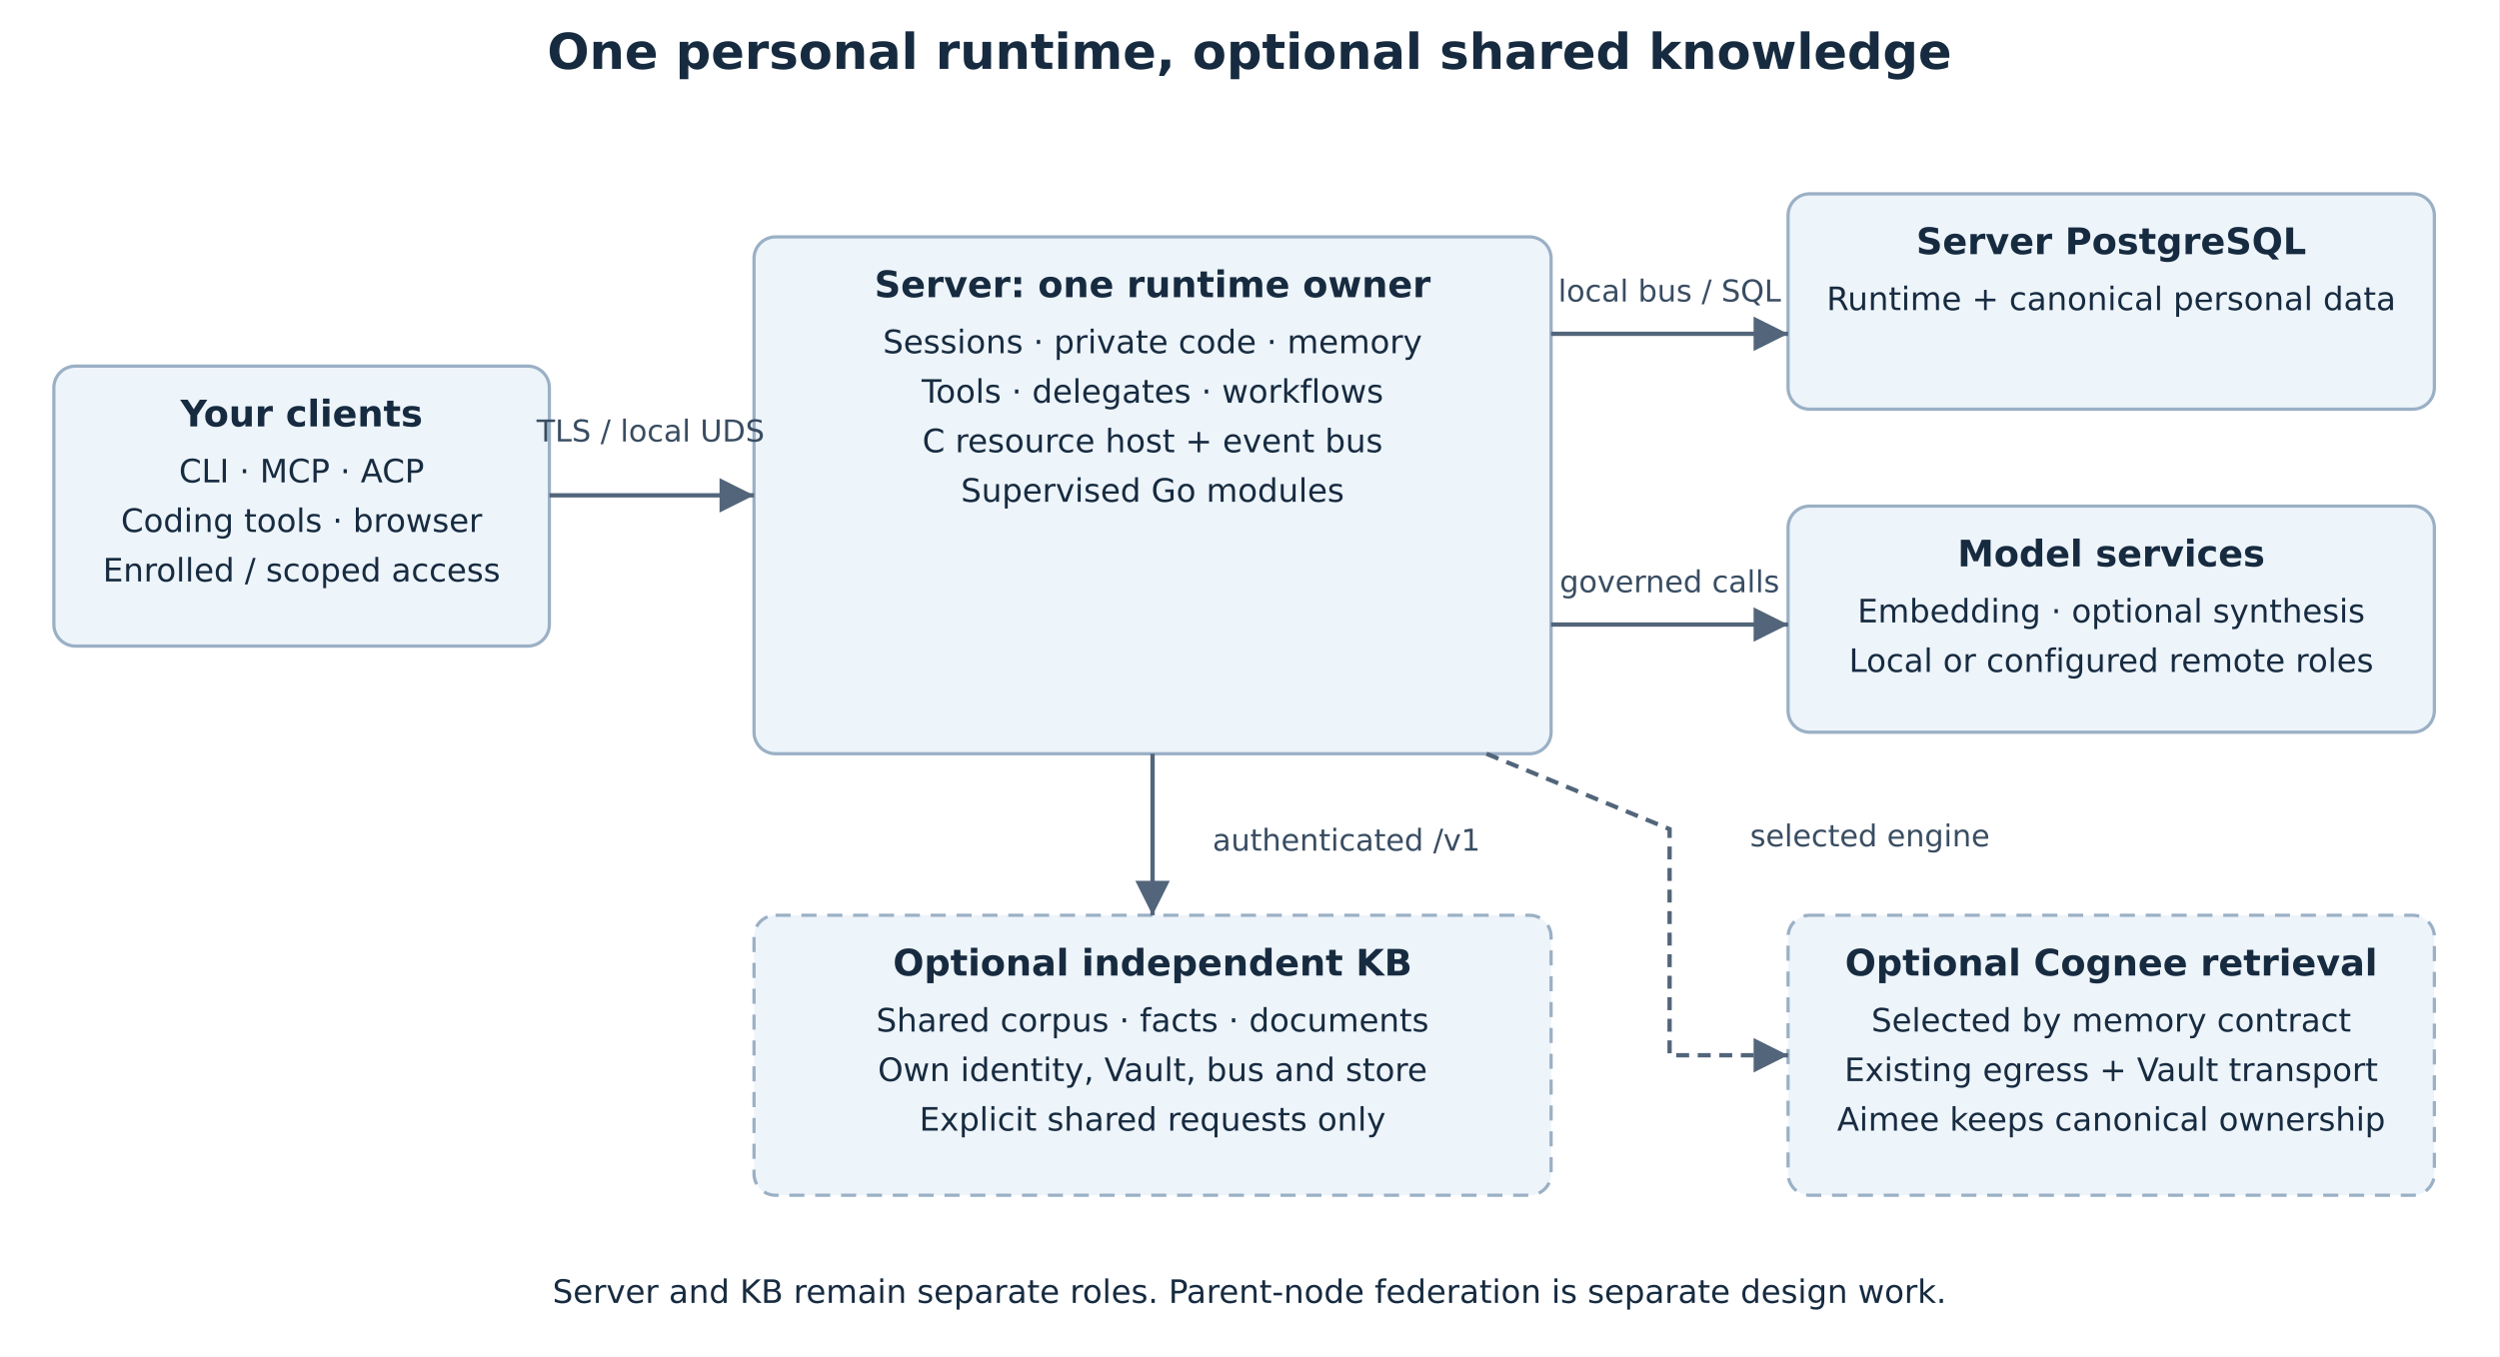
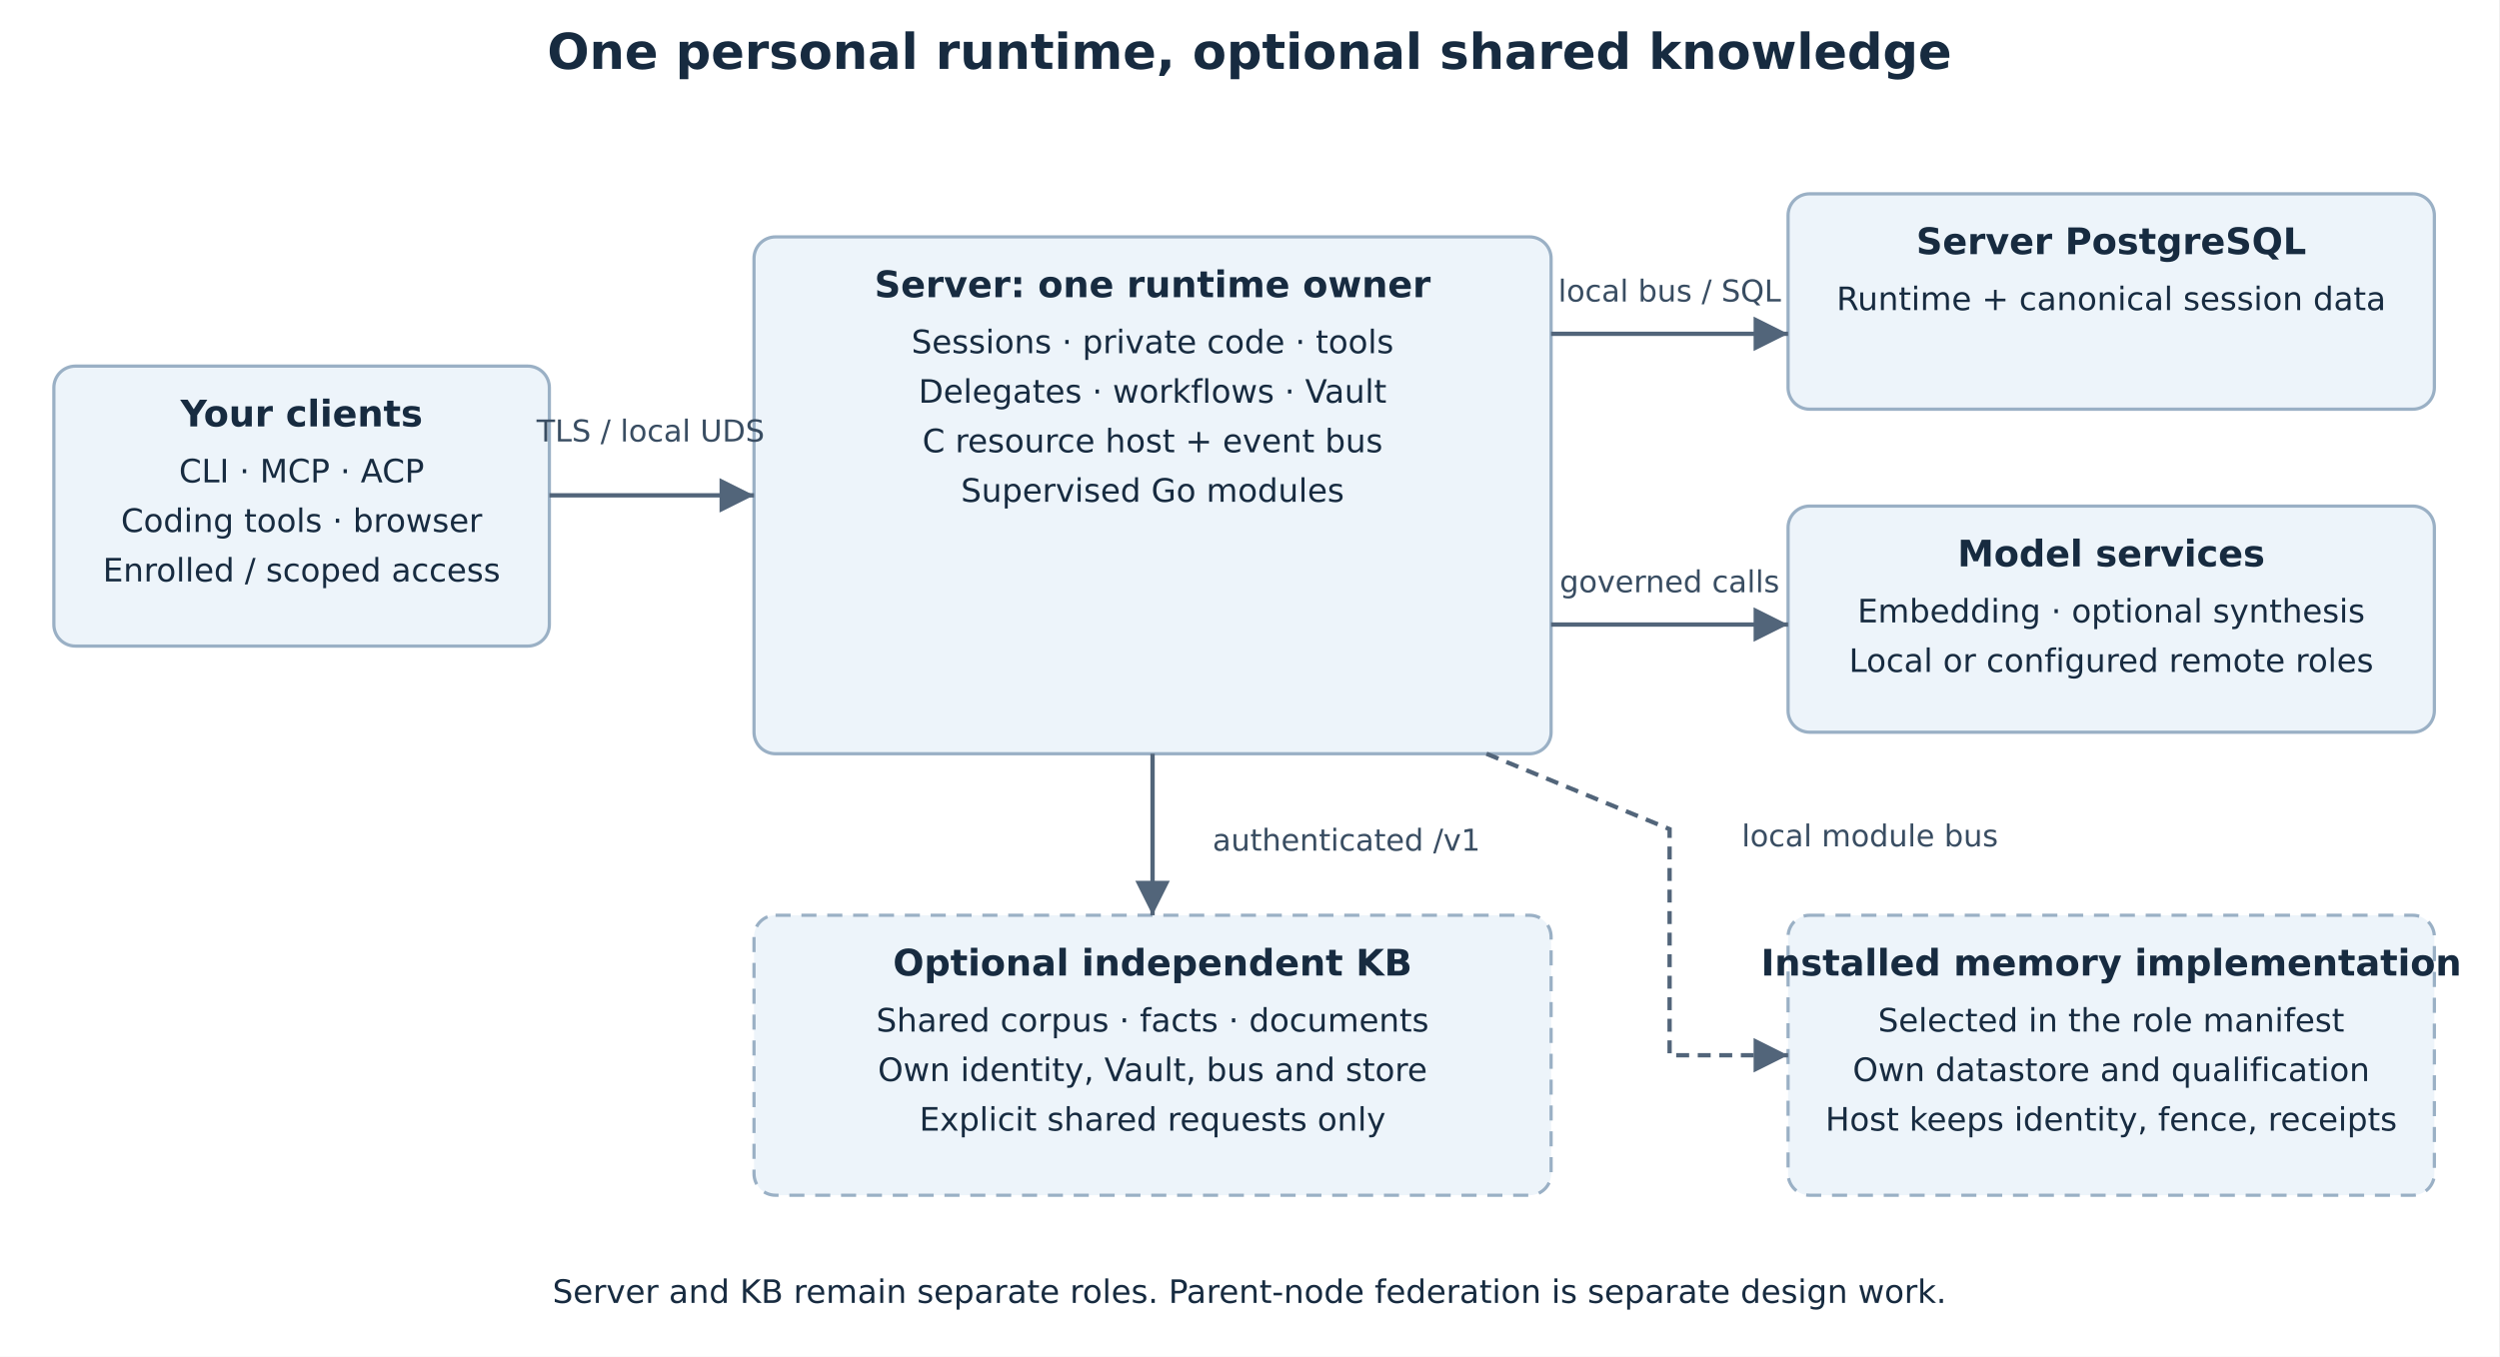
<svg xmlns="http://www.w3.org/2000/svg" width="1160" height="630" viewBox="0 0 1160 630" role="img" aria-labelledby="title desc">
  <defs>
    <marker id="arrow" markerWidth="10" markerHeight="10" refX="8" refY="4" orient="auto">
      <path d="M0,0 L8,4 L0,8" fill="#52657a" />
    </marker>
  </defs>
  <rect width="100%" height="100%" fill="#ffffff" />
  <style>text{font-family:DejaVu Sans,Arial,sans-serif;fill:#172b40}.title{font-size:23px;font-weight:700}.label{font-size:17px;font-weight:600}.body{font-size:15px}.edge{font-size:14px;fill:#394d62}</style>
  <text class="title" x="580.0" y="32" text-anchor="middle">One personal runtime, optional shared knowledge</text>
  <rect x="25" y="170" width="230" height="130" rx="10" fill="#edf4fa" stroke="#9ab0c5" stroke-width="1.5" />
  <text class="label" x="140.0" y="198" text-anchor="middle">Your clients</text>
  <text class="body" x="140.0" y="224" text-anchor="middle">CLI · MCP · ACP</text>
  <text class="body" x="140.0" y="247" text-anchor="middle">Coding tools · browser</text>
  <text class="body" x="140.0" y="270" text-anchor="middle">Enrolled / scoped access</text>
  <rect x="350" y="110" width="370" height="240" rx="10" fill="#edf4fa" stroke="#9ab0c5" stroke-width="1.5" />
  <text class="label" x="535.0" y="138" text-anchor="middle">Server: one runtime owner</text>
-   <text class="body" x="535.0" y="164" text-anchor="middle">Sessions · private code · memory</text>
-   <text class="body" x="535.0" y="187" text-anchor="middle">Tools · delegates · workflows</text>
+   <text class="body" x="535.0" y="164" text-anchor="middle">Sessions · private code · tools</text>
+   <text class="body" x="535.0" y="187" text-anchor="middle">Delegates · workflows · Vault</text>
  <text class="body" x="535.0" y="210" text-anchor="middle">C resource host + event bus</text>
  <text class="body" x="535.0" y="233" text-anchor="middle">Supervised Go modules</text>
  <polyline points="255,230 350,230" fill="none" stroke="#52657a" stroke-width="2" marker-end="url(#arrow)" />
  <text class="edge" x="302" y="205" text-anchor="middle">TLS / local UDS</text>
  <rect x="830" y="90" width="300" height="100" rx="10" fill="#edf4fa" stroke="#9ab0c5" stroke-width="1.5" />
  <text class="label" x="980.0" y="118" text-anchor="middle">Server PostgreSQL</text>
-   <text class="body" x="980.0" y="144" text-anchor="middle">Runtime + canonical personal data</text>
+   <text class="body" x="980.0" y="144" text-anchor="middle">Runtime + canonical session data</text>
  <polyline points="720,155 830,155" fill="none" stroke="#52657a" stroke-width="2" marker-end="url(#arrow)" />
  <text class="edge" x="775" y="140" text-anchor="middle">local bus / SQL</text>
  <rect x="830" y="235" width="300" height="105" rx="10" fill="#edf4fa" stroke="#9ab0c5" stroke-width="1.5" />
  <text class="label" x="980.0" y="263" text-anchor="middle">Model services</text>
  <text class="body" x="980.0" y="289" text-anchor="middle">Embedding · optional synthesis</text>
  <text class="body" x="980.0" y="312" text-anchor="middle">Local or configured remote roles</text>
  <polyline points="720,290 830,290" fill="none" stroke="#52657a" stroke-width="2" marker-end="url(#arrow)" />
  <text class="edge" x="775" y="275" text-anchor="middle">governed calls</text>
  <rect x="350" y="425" width="370" height="130" rx="10" fill="#edf4fa" stroke="#9ab0c5" stroke-width="1.5" stroke-dasharray="7 5" />
  <text class="label" x="535.0" y="453" text-anchor="middle">Optional independent KB</text>
  <text class="body" x="535.0" y="479" text-anchor="middle">Shared corpus · facts · documents</text>
  <text class="body" x="535.0" y="502" text-anchor="middle">Own identity, Vault, bus and store</text>
  <text class="body" x="535.0" y="525" text-anchor="middle">Explicit shared requests only</text>
  <polyline points="535,350 535,425" fill="none" stroke="#52657a" stroke-width="2" marker-end="url(#arrow)" />
  <text class="edge" x="625" y="395" text-anchor="middle">authenticated /v1</text>
  <rect x="830" y="425" width="300" height="130" rx="10" fill="#edf4fa" stroke="#9ab0c5" stroke-width="1.5" stroke-dasharray="7 5" />
-   <text class="label" x="980.0" y="453" text-anchor="middle">Optional Cognee retrieval</text>
-   <text class="body" x="980.0" y="479" text-anchor="middle">Selected by memory contract</text>
-   <text class="body" x="980.0" y="502" text-anchor="middle">Existing egress + Vault transport</text>
-   <text class="body" x="980.0" y="525" text-anchor="middle">Aimee keeps canonical ownership</text>
+   <text class="label" x="980.0" y="453" text-anchor="middle">Installed memory implementation</text>
+   <text class="body" x="980.0" y="479" text-anchor="middle">Selected in the role manifest</text>
+   <text class="body" x="980.0" y="502" text-anchor="middle">Own datastore and qualification</text>
+   <text class="body" x="980.0" y="525" text-anchor="middle">Host keeps identity, fence, receipts</text>
  <polyline points="690,350 775,385 775,490 830,490" fill="none" stroke="#52657a" stroke-width="2" marker-end="url(#arrow)" stroke-dasharray="6 4" />
-   <text class="edge" x="868" y="393" text-anchor="middle">selected engine</text>
+   <text class="edge" x="868" y="393" text-anchor="middle">local module bus</text>
  <text class="body" x="580" y="605" text-anchor="middle">Server and KB remain separate roles. Parent-node federation is separate design work.</text>
</svg>
